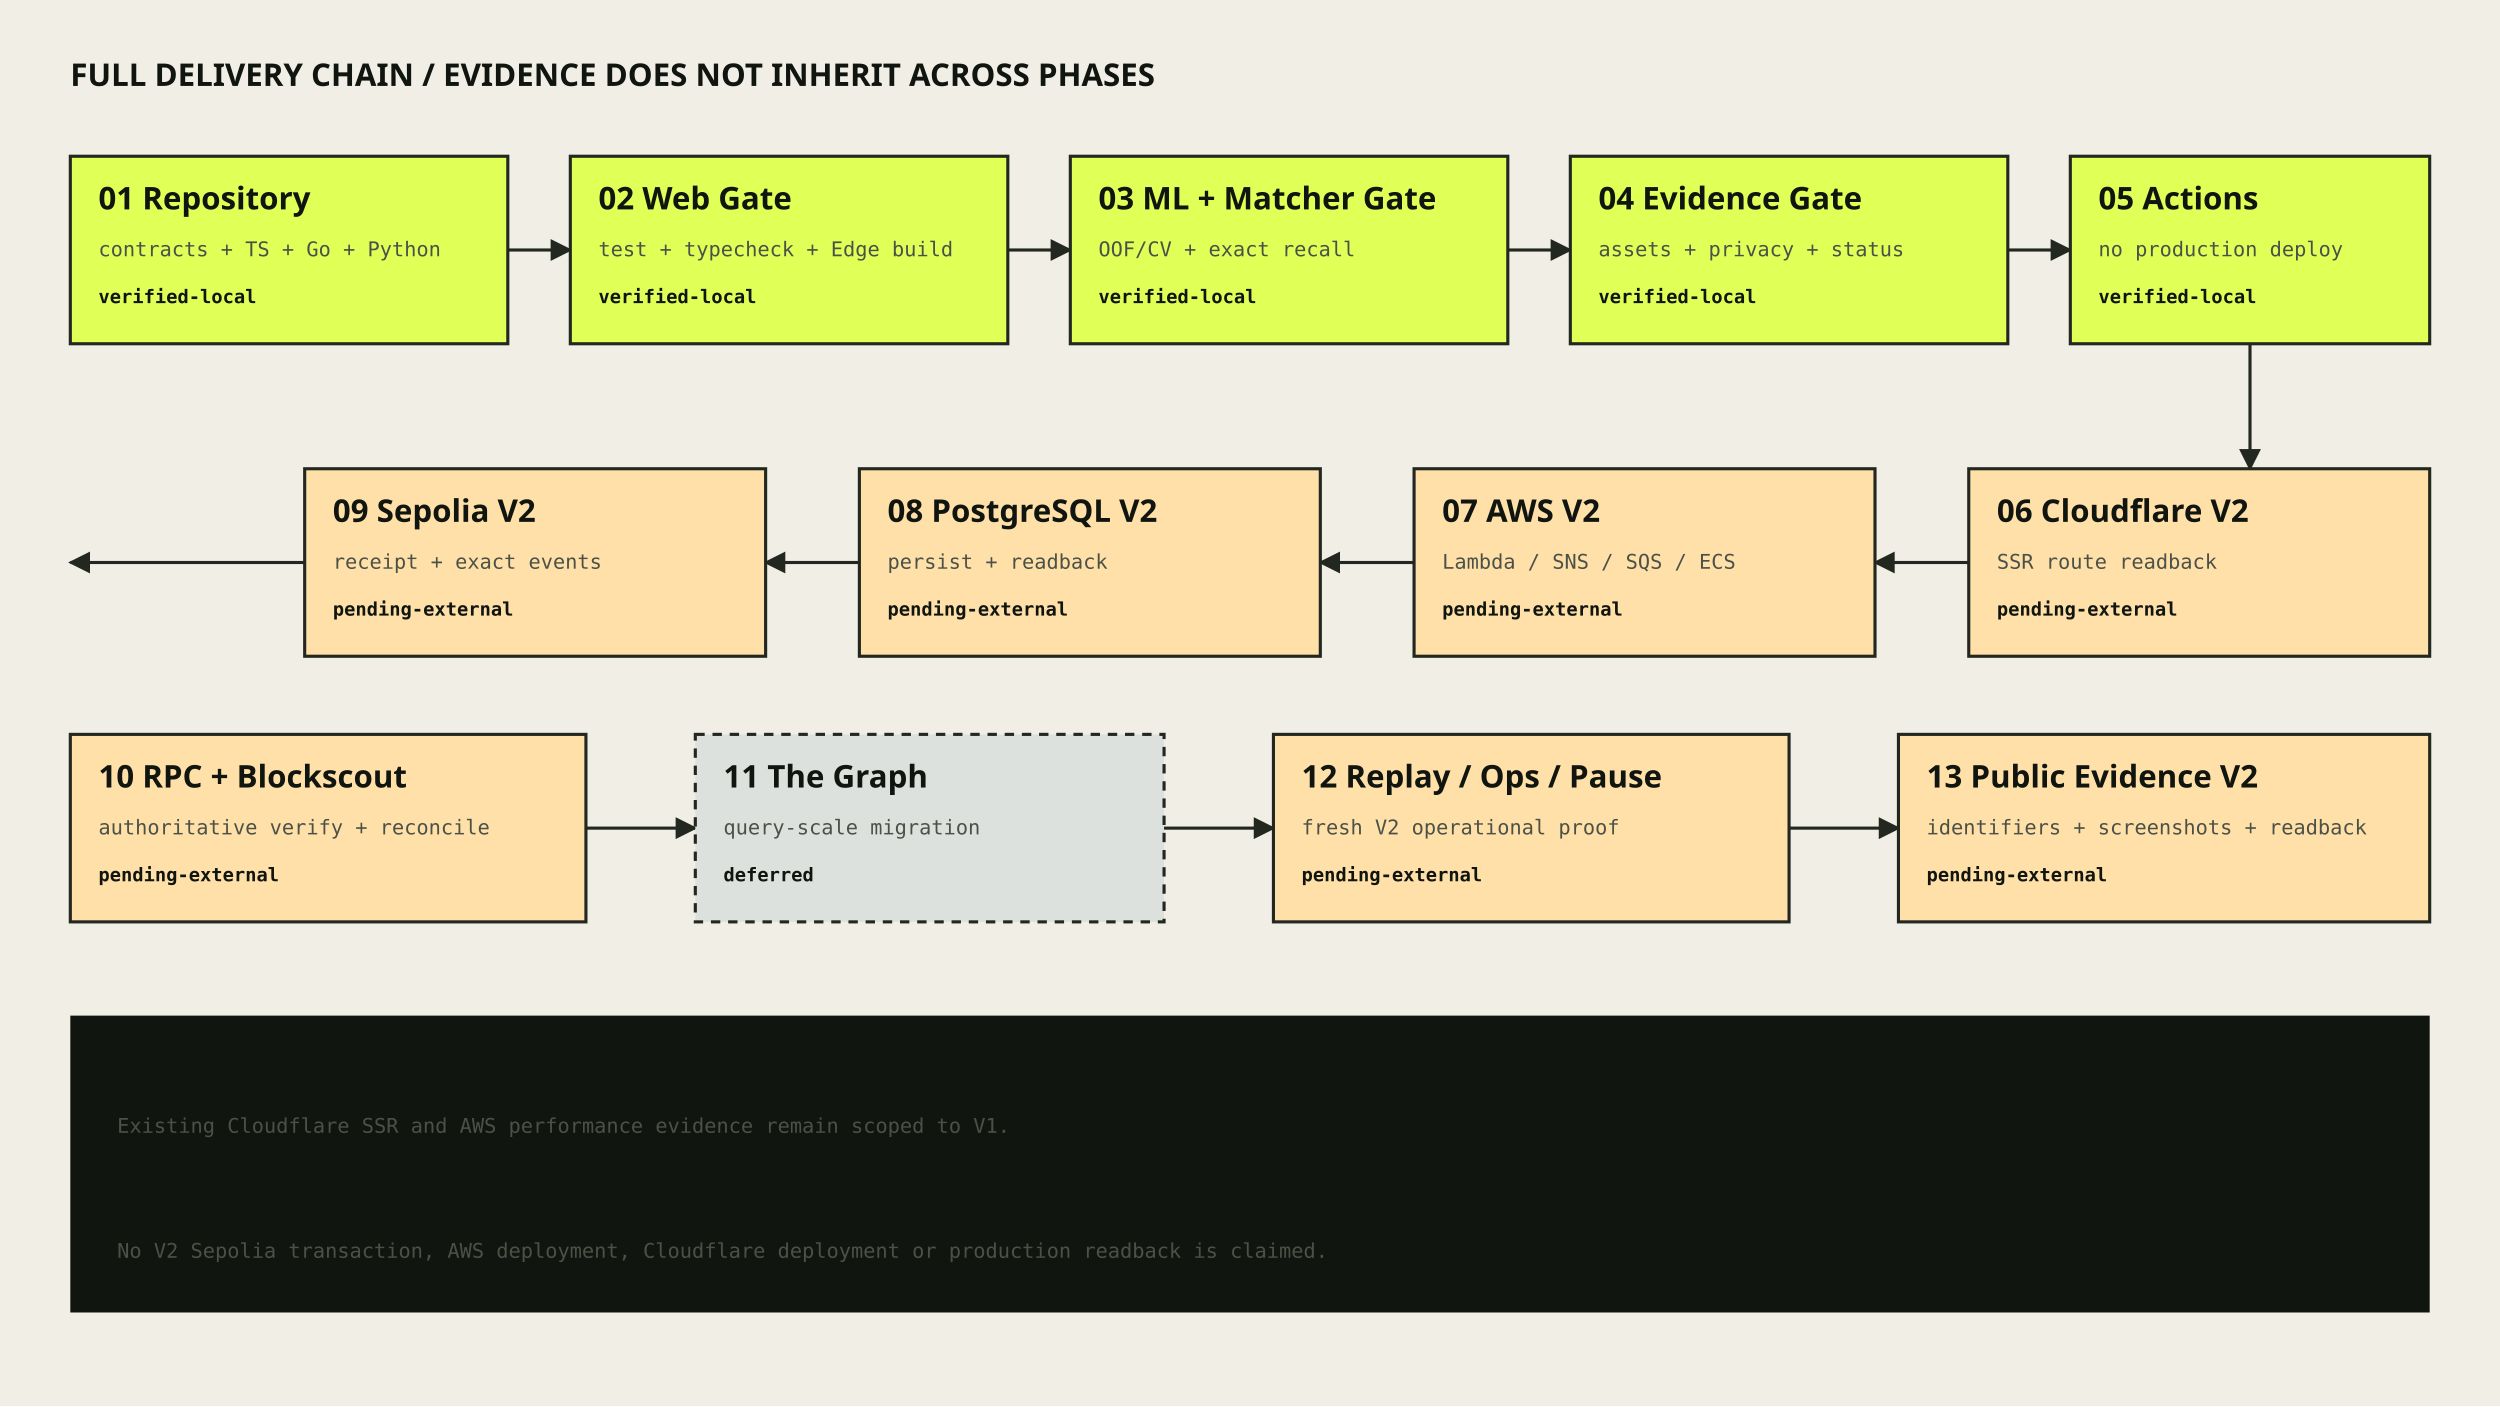
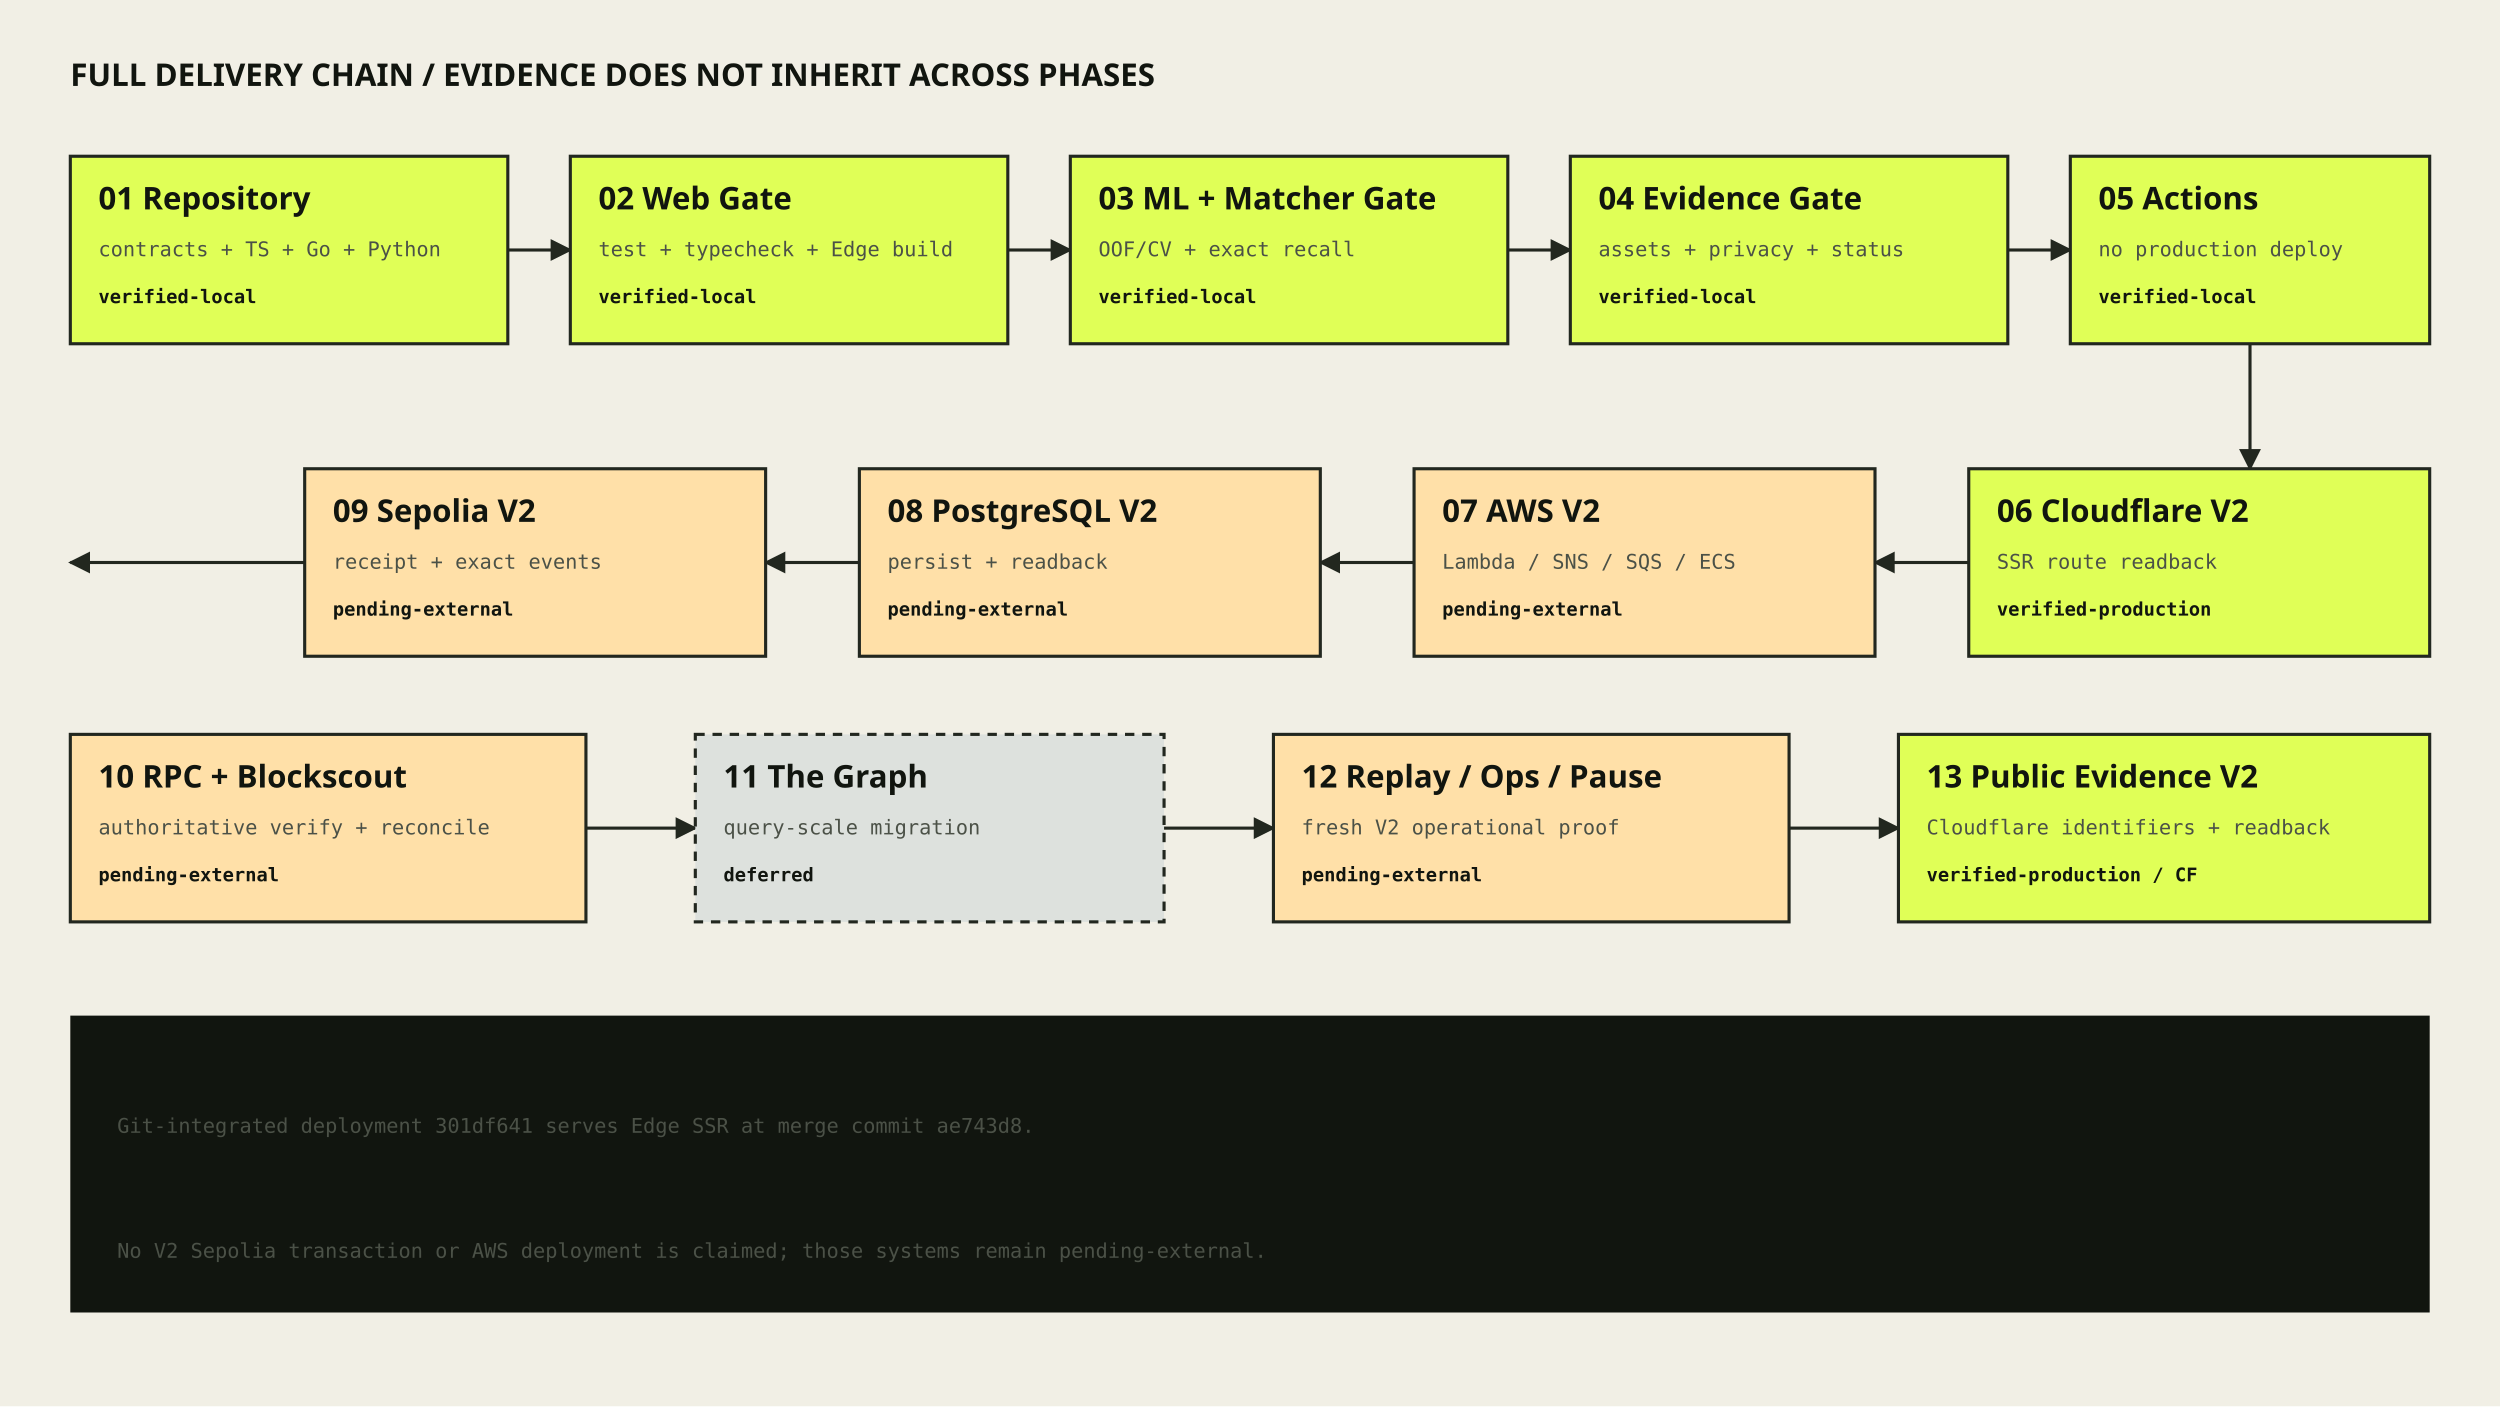
<svg xmlns="http://www.w3.org/2000/svg" width="1600" height="900" viewBox="0 0 1600 900" data-actors="repository|web-gate|ml-matcher-gate|evidence-gate|github-actions|cloudflare|aws|postgresql|sepolia|rpc-blockscout|the-graph|replay-ops-pause|public-evidence" data-lanes="verified-local|pending-external|deferred|v1-production|v2-acceptance" role="img" aria-labelledby="title desc">
  <defs>
    <marker id="a" viewBox="0 0 10 10" refX="9" refY="5" markerWidth="7" markerHeight="7" orient="auto">
      <path d="M0 0 10 5 0 10z" fill="#22271f" />
    </marker>
    <style>.b{fill:#fffdf4;stroke:#22271f;stroke-width:2}.v{fill:#e0ff57}.p{fill:#ffe0a8}.d{fill:#dde1dd;stroke-dasharray:6 5}.a{stroke:#22271f;stroke-width:2;marker-end:url(#a)}.t{fill:#11150f;font:700 20px sans-serif}.x{fill:#4b5147;font:13px monospace}.s{fill:#11150f;font:700 12px monospace}</style>
  </defs>
  <rect width="1600" height="900" fill="#f1efe5" />
  <text x="45" y="55" class="t" font-size="32">FULL DELIVERY CHAIN / EVIDENCE DOES NOT INHERIT ACROSS PHASES</text>
  <g transform="translate(45 100)">
    <rect class="b v" width="280" height="120" />
    <text x="18" y="34" class="t">01 Repository</text>
    <text x="18" y="64" class="x">contracts + TS + Go + Python</text>
    <text x="18" y="94" class="s">verified-local</text>
  </g>
  <path class="a" d="M325 160H365" />
  <g transform="translate(365 100)">
    <rect class="b v" width="280" height="120" />
    <text x="18" y="34" class="t">02 Web Gate</text>
    <text x="18" y="64" class="x">test + typecheck + Edge build</text>
    <text x="18" y="94" class="s">verified-local</text>
  </g>
  <path class="a" d="M645 160H685" />
  <g transform="translate(685 100)">
    <rect class="b v" width="280" height="120" />
    <text x="18" y="34" class="t">03 ML + Matcher Gate</text>
    <text x="18" y="64" class="x">OOF/CV + exact recall</text>
    <text x="18" y="94" class="s">verified-local</text>
  </g>
  <path class="a" d="M965 160H1005" />
  <g transform="translate(1005 100)">
    <rect class="b v" width="280" height="120" />
    <text x="18" y="34" class="t">04 Evidence Gate</text>
    <text x="18" y="64" class="x">assets + privacy + status</text>
    <text x="18" y="94" class="s">verified-local</text>
  </g>
  <path class="a" d="M1285 160H1325" />
  <g transform="translate(1325 100)">
    <rect class="b v" width="230" height="120" />
    <text x="18" y="34" class="t">05 Actions</text>
    <text x="18" y="64" class="x">no production deploy</text>
    <text x="18" y="94" class="s">verified-local</text>
  </g>
  <path class="a" d="M1440 220V300" />
  <g transform="translate(1260 300)">
-     <rect class="b p" width="295" height="120" />
+     <rect class="b v" width="295" height="120" />
    <text x="18" y="34" class="t">06 Cloudflare V2</text>
    <text x="18" y="64" class="x">SSR route readback</text>
-     <text x="18" y="94" class="s">pending-external</text>
+     <text x="18" y="94" class="s">verified-production</text>
  </g>
  <path class="a" d="M1260 360H1200" />
  <g transform="translate(905 300)">
    <rect class="b p" width="295" height="120" />
    <text x="18" y="34" class="t">07 AWS V2</text>
    <text x="18" y="64" class="x">Lambda / SNS / SQS / ECS</text>
    <text x="18" y="94" class="s">pending-external</text>
  </g>
  <path class="a" d="M905 360H845" />
  <g transform="translate(550 300)">
    <rect class="b p" width="295" height="120" />
    <text x="18" y="34" class="t">08 PostgreSQL V2</text>
    <text x="18" y="64" class="x">persist + readback</text>
    <text x="18" y="94" class="s">pending-external</text>
  </g>
  <path class="a" d="M550 360H490" />
  <g transform="translate(195 300)">
    <rect class="b p" width="295" height="120" />
    <text x="18" y="34" class="t">09 Sepolia V2</text>
    <text x="18" y="64" class="x">receipt + exact events</text>
    <text x="18" y="94" class="s">pending-external</text>
  </g>
  <path class="a" d="M195 360H45" />
  <g transform="translate(45 470)">
    <rect class="b p" width="330" height="120" />
    <text x="18" y="34" class="t">10 RPC + Blockscout</text>
    <text x="18" y="64" class="x">authoritative verify + reconcile</text>
    <text x="18" y="94" class="s">pending-external</text>
  </g>
  <path class="a" d="M375 530H445" />
  <g transform="translate(445 470)">
    <rect class="b d" width="300" height="120" />
    <text x="18" y="34" class="t">11 The Graph</text>
    <text x="18" y="64" class="x">query-scale migration</text>
    <text x="18" y="94" class="s">deferred</text>
  </g>
  <path class="a" d="M745 530H815" />
  <g transform="translate(815 470)">
    <rect class="b p" width="330" height="120" />
    <text x="18" y="34" class="t">12 Replay / Ops / Pause</text>
    <text x="18" y="64" class="x">fresh V2 operational proof</text>
    <text x="18" y="94" class="s">pending-external</text>
  </g>
  <path class="a" d="M1145 530H1215" />
  <g transform="translate(1215 470)">
-     <rect class="b p" width="340" height="120" />
+     <rect class="b v" width="340" height="120" />
    <text x="18" y="34" class="t">13 Public Evidence V2</text>
-     <text x="18" y="64" class="x">identifiers + screenshots + readback</text>
-     <text x="18" y="94" class="s">pending-external</text>
+     <text x="18" y="64" class="x">Cloudflare identifiers + readback</text>
+     <text x="18" y="94" class="s">verified-production / CF</text>
  </g>
  <rect x="45" y="650" width="1510" height="190" fill="#11150f" />
-   <text x="75" y="695" fill="#e0ff57" class="s">V1 VERIFIED-PRODUCTION</text>
-   <text x="75" y="725" fill="#f1efe5" class="x">Existing Cloudflare SSR and AWS performance evidence remain scoped to V1.</text>
-   <text x="75" y="775" fill="#ffb454" class="s">V2 ACCEPTANCE RULE</text>
-   <text x="75" y="805" fill="#f1efe5" class="x">No V2 Sepolia transaction, AWS deployment, Cloudflare deployment or production readback is claimed.</text>
+   <text x="75" y="695" fill="#e0ff57" class="s">V2 CLOUDFLARE VERIFIED-PRODUCTION</text>
+   <text x="75" y="725" fill="#f1efe5" class="x">Git-integrated deployment 301df641 serves Edge SSR at merge commit ae743d8.</text>
+   <text x="75" y="775" fill="#ffb454" class="s">REMAINING V2 ACCEPTANCE</text>
+   <text x="75" y="805" fill="#f1efe5" class="x">No V2 Sepolia transaction or AWS deployment is claimed; those systems remain pending-external.</text>
</svg>
